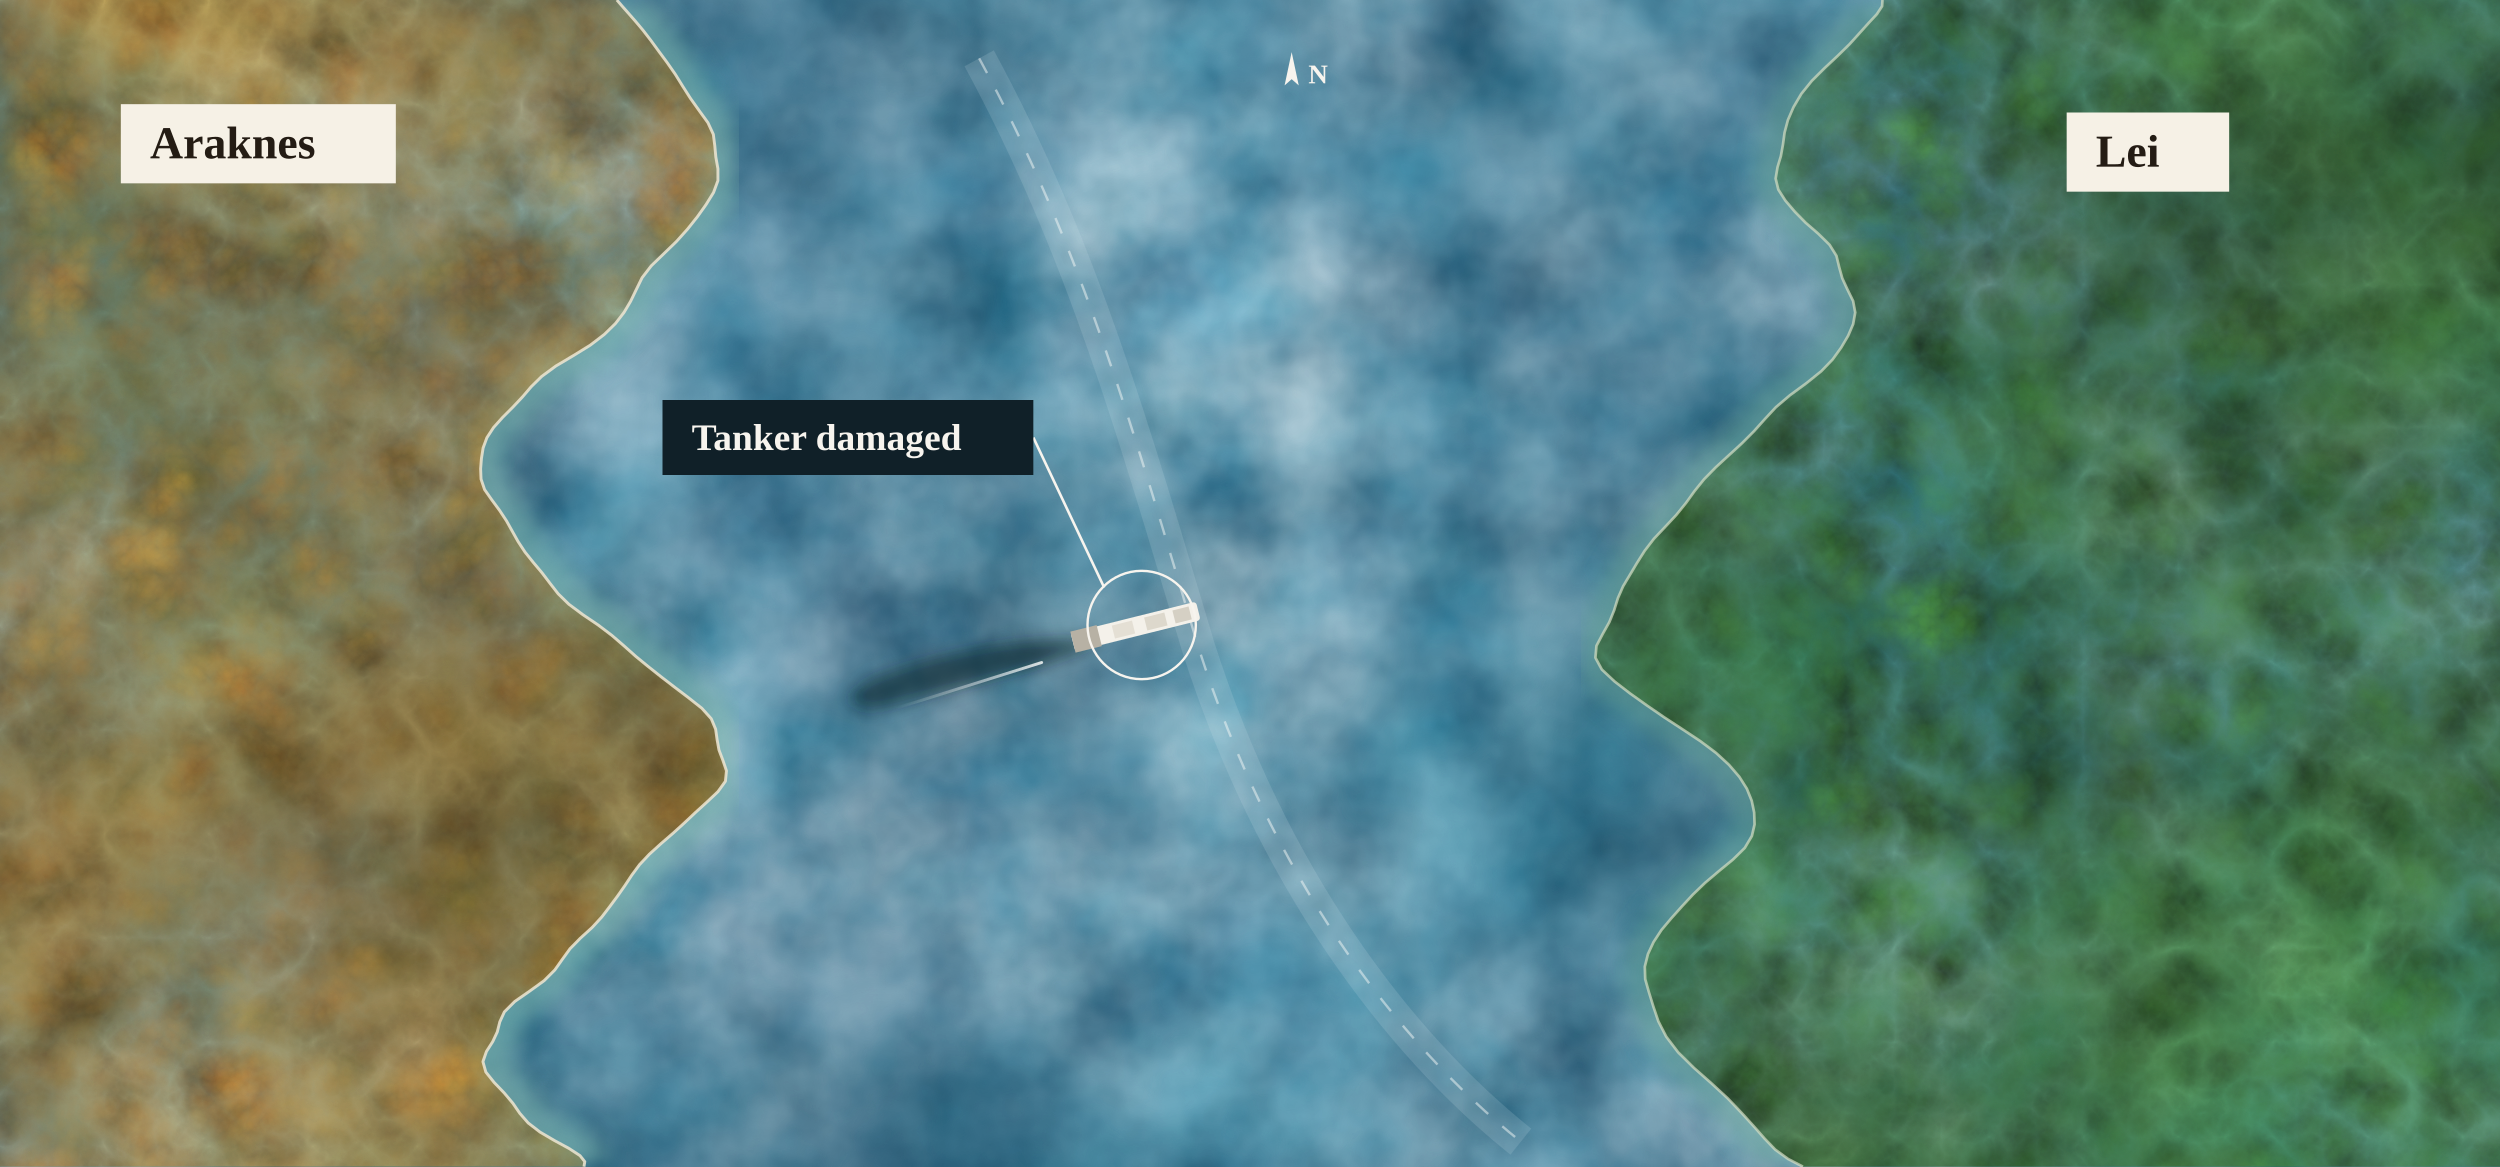
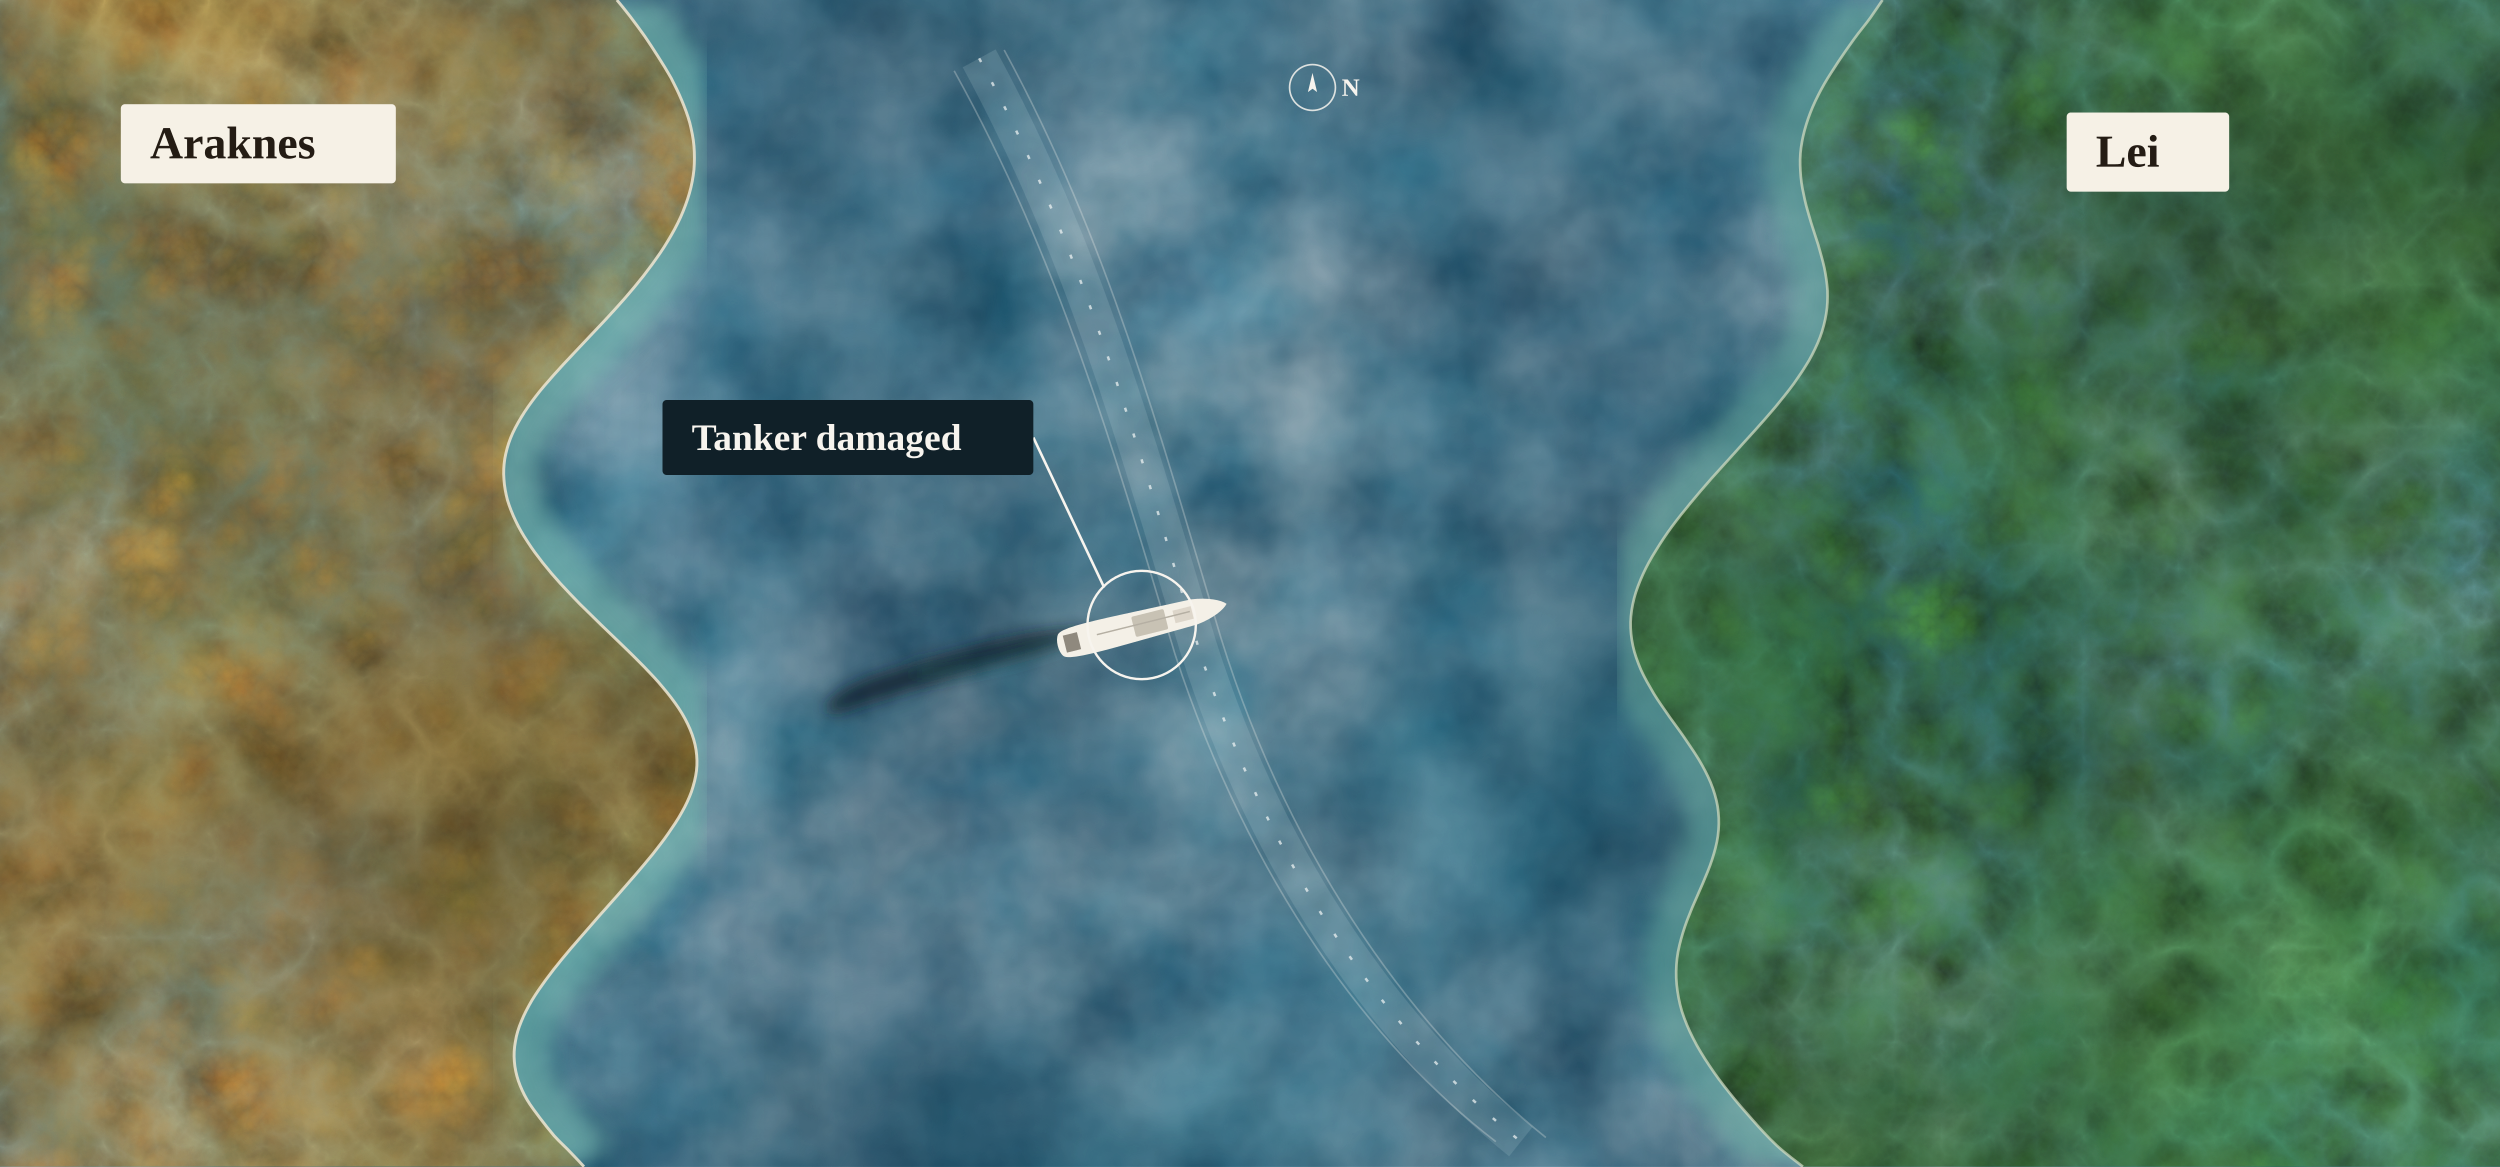
<svg xmlns="http://www.w3.org/2000/svg" viewBox="0 0 1200 560">
  <style>
  .sat-layer { display: none; }
  svg[data-beat="route"] .b-route,
  svg[data-beat="advice"] .b-route,
  svg[data-beat="advice"] .b-advice,
  svg[data-beat="upgrade"] .b-upgrade,
  svg[data-beat="second"] .b-second,
  svg[data-beat="second"] .b-read,
  svg[data-beat="acts"] .b-second,
  svg[data-beat="acts"] .b-acts,
  svg[data-beat="lei"] .b-second,
  svg[data-beat="lei"] .b-acts,
  svg[data-beat="lei"] .b-lei { display: inline; }
</style>
  <defs>
    <filter id="sea" x="0" y="0" width="100%" height="100%" color-interpolation-filters="sRGB">
      <feTurbulence type="fractalNoise" baseFrequency="0.018" numOctaves="4" seed="2" result="a" />
      <feTurbulence type="fractalNoise" baseFrequency="0.004" numOctaves="3" seed="6" result="b" />
      <feBlend in="a" in2="b" mode="multiply" result="n" />
      <feColorMatrix in="n" type="matrix" values="         0.15 0.10 0.05 0 0.02         0.22 0.28 0.08 0 0.10         0.25 0.30 0.12 0 0.16         0 0 0 1 0" />
      <feComponentTransfer>
        <feFuncR type="linear" slope="1.35" intercept="-0.08" />
        <feFuncG type="linear" slope="1.25" intercept="-0.04" />
        <feFuncB type="linear" slope="1.15" intercept="0.0" />
      </feComponentTransfer>
    </filter>
    <filter id="arid" x="0" y="0" width="100%" height="100%" color-interpolation-filters="sRGB">
      <feTurbulence type="turbulence" baseFrequency="0.02" numOctaves="5" seed="11" result="a" />
      <feTurbulence type="fractalNoise" baseFrequency="0.004" numOctaves="3" seed="15" result="b" />
      <feBlend in="a" in2="b" mode="multiply" result="n" />
      <feColorMatrix in="n" type="matrix" values="         0.55 0.30 0.08 0 0.16         0.32 0.36 0.06 0 0.12         0.12 0.14 0.05 0 0.06         0 0 0 1 0" />
      <feComponentTransfer>
        <feFuncR type="linear" slope="1.2" intercept="-0.02" />
        <feFuncG type="linear" slope="1.15" intercept="-0.02" />
        <feFuncB type="linear" slope="1.05" intercept="-0.02" />
      </feComponentTransfer>
    </filter>
    <filter id="green" x="0" y="0" width="100%" height="100%" color-interpolation-filters="sRGB">
      <feTurbulence type="turbulence" baseFrequency="0.022" numOctaves="5" seed="21" result="a" />
      <feTurbulence type="fractalNoise" baseFrequency="0.005" numOctaves="3" seed="24" result="b" />
      <feBlend in="a" in2="b" mode="multiply" result="n" />
      <feColorMatrix in="n" type="matrix" values="         0.16 0.18 0.05 0 0.05         0.22 0.40 0.08 0 0.08         0.10 0.16 0.06 0 0.05         0 0 0 1 0" />
      <feComponentTransfer>
        <feFuncR type="linear" slope="1.15" intercept="-0.02" />
        <feFuncG type="linear" slope="1.2" intercept="-0.02" />
        <feFuncB type="linear" slope="1.05" intercept="-0.02" />
      </feComponentTransfer>
    </filter>
    <filter id="shore" x="-5%" y="-5%" width="110%" height="110%">
      <feGaussianBlur stdDeviation="5" />
    </filter>
    <filter id="slick" x="-30%" y="-30%" width="160%" height="160%">
      <feGaussianBlur stdDeviation="3.5" />
    </filter>
+     <linearGradient id="deep" x1="0" y1="0" x2="1" y2="0">
+       <stop offset="0" stop-color="#041018" stop-opacity="0" />
+       <stop offset="0.36" stop-color="#041018" stop-opacity="0.2" />
+       <stop offset="0.64" stop-color="#041018" stop-opacity="0.2" />
+       <stop offset="1" stop-color="#041018" stop-opacity="0" />
+     </linearGradient>
+     <symbol id="hull-tanker" overflow="visible">
+       <path d="M-40,-5.4 C-38,-7.6 -28,-7.8 -8,-7.2 L26,-6.2 C34,-5.2 40,-2.4 42,0 C40,2.4 34,5.2 26,6.2 L-8,7.2 C-28,7.8 -38,7.6 -40,5.4 C-42,3 -42,-3 -40,-5.4 Z" fill="#f4f0e7" />
+       <path d="M-38,-4.2 L-31,-4.2 L-31,4.2 L-38,4.2 Z" fill="#8f897e" />
+       <rect x="-4" y="-5" width="16" height="10" rx="0.8" fill="#c8c2b4" />
+       <rect x="16" y="-3.1" width="9" height="6.2" fill="#ddd6ca" />
+       <path d="M-22,-0.7 L24,-0.7" stroke="#b5afa3" stroke-width="0.7" />
+     </symbol>
+     <symbol id="hull-merchant" overflow="visible">
+       <path d="M-22,-3.4 C-20,-4.8 -14,-5 -4,-4.6 L14,-4 C18,-3.4 22,-1.6 24,0 C22,1.6 18,3.4 14,4 L-4,4.6 C-14,5 -20,4.8 -22,3.4 C-23.4,2 -23.4,-2 -22,-3.4 Z" fill="#efeae0" />
+       <path d="M-20,-2.6 L-16,-2.6 L-16,2.6 L-20,2.6 Z" fill="#9a9488" />
+       <rect x="2" y="-2.6" width="7" height="5.2" fill="#cfc8ba" />
+     </symbol>
+     <symbol id="hull-navy" overflow="visible">
+       <path d="M-30,-3.2 C-28,-4.6 -18,-4.8 2,-4.4 L24,-3.4 C30,-2.6 34,-1.3 36,0 C34,1.3 30,2.6 24,3.4 L2,4.4 C-18,4.8 -28,4.6 -30,3.2 C-32,1.8 -32,-1.8 -30,-3.2 Z" fill="#e4e8ec" />
+       <rect x="8" y="-2.8" width="11" height="5.6" rx="0.4" fill="#1c2430" />
+       <rect x="-8" y="-2" width="8" height="4" fill="#2a3342" />
+       <circle cx="22" cy="0" r="1.15" fill="#9a3030" />
+     </symbol>
    <linearGradient id="wake" x1="0" y1="0" x2="1" y2="0">
      <stop offset="0" stop-color="#f4f7f6" stop-opacity="0" />
      <stop offset="1" stop-color="#f4f7f6" stop-opacity="0.85" />
    </linearGradient>
    <clipPath id="arak">
-       <path d="M296.1,0.0 L298.5,2.8 L301.5,6.2 L305.0,10.2 L308.7,14.6 L312.4,19.4 L316.2,24.6 L320.2,30.0 L324.1,35.6 L327.7,41.4 L331.4,47.2 L335.6,53.1 L339.8,58.9 L342.4,64.5 L343.1,70.0 L343.6,75.4 L344.6,81.0 L344.6,86.7 L342.5,92.4 L338.9,98.2 L334.7,104.1 L330.0,110.0 L324.7,115.9 L318.6,121.8 L312.6,127.6 L308.2,133.3 L305.4,139.0 L302.7,144.6 L299.5,150.0 L295.4,155.3 L290.1,160.5 L283.3,165.7 L275.2,170.7 L266.8,175.7 L260.0,180.7 L255.0,185.6 L250.8,190.5 L246.2,195.4 L241.3,200.3 L236.9,205.2 L233.7,210.1 L231.9,215.0 L231.1,220.0 L230.7,225.0 L230.9,230.0 L232.6,235.0 L236.1,240.0 L239.8,245.0 L243.1,250.0 L245.9,255.0 L248.7,260.0 L252.0,265.0 L256.0,270.0 L260.2,275.0 L264.0,280.0 L267.9,285.0 L273.0,290.0 L279.7,295.0 L287.1,300.0 L293.7,305.0 L299.5,310.0 L305.1,315.0 L311.2,320.0 L317.5,325.0 L324.0,330.0 L330.6,335.0 L336.9,340.0 L341.4,345.0 L343.5,350.0 L344.2,355.0 L345.1,360.0 L347.0,365.0 L348.7,370.0 L348.2,375.0 L344.6,380.0 L339.3,385.0 L333.8,390.0 L328.5,395.0 L323.0,400.0 L317.2,405.0 L311.7,410.0 L307.0,415.0 L303.3,420.0 L300.0,425.0 L296.5,430.0 L292.8,435.0 L288.9,440.1 L284.2,445.2 L278.6,450.3 L273.6,455.4 L269.9,460.5 L266.3,465.6 L261.2,470.7 L254.3,475.7 L247.1,480.7 L242.1,485.7 L239.9,490.5 L238.7,495.3 L236.5,500.0 L233.5,504.7 L231.8,509.6 L233.2,514.6 L237.2,519.6 L242.0,524.6 L246.2,529.6 L249.5,534.4 L253.5,539.0 L259.2,543.4 L266.2,547.5 L273.2,551.3 L278.4,554.7 L280.7,557.6 L280.3,560.0 L0,560 L0,0 Z" />
+       <path d="M296.1,0.0 C297.2,1.3 300.2,4.9 302.4,7.8 C304.6,10.7 307.1,14.1 309.4,17.3 C311.6,20.6 313.8,23.8 315.9,27.2 C318.0,30.5 320.2,34.0 322.1,37.4 C323.9,40.9 325.7,44.5 327.2,48.1 C328.7,51.7 330.1,55.3 331.1,59.0 C332.0,62.7 332.8,66.4 333.1,70.1 C333.4,73.9 333.4,77.7 333.1,81.4 C332.7,85.2 332.0,89.0 330.9,92.8 C329.8,96.6 328.4,100.4 326.7,104.2 C325.0,108.0 322.9,111.8 320.6,115.6 C318.4,119.3 315.8,123.1 313.1,126.8 C310.4,130.5 307.5,134.2 304.4,137.9 C301.4,141.5 298.2,145.2 294.9,148.8 C291.7,152.4 288.3,155.9 285.0,159.4 C281.7,162.9 278.4,166.4 275.1,169.9 C271.9,173.3 268.7,176.7 265.7,180.1 C262.7,183.5 259.7,186.9 257.2,190.2 C254.6,193.6 252.2,196.9 250.2,200.3 C248.2,203.6 246.4,206.9 245.1,210.2 C243.8,213.5 242.9,216.8 242.3,220.2 C241.8,223.5 241.6,226.8 241.9,230.1 C242.1,233.4 242.7,236.7 243.6,240.1 C244.6,243.4 245.9,246.7 247.5,250.0 C249.1,253.4 251.0,256.7 253.2,260.0 C255.3,263.3 257.8,266.7 260.4,270.0 C263.0,273.3 265.9,276.7 268.9,280.0 C271.9,283.3 275.2,286.7 278.4,290.0 C281.7,293.3 285.2,296.7 288.6,300.0 C292.0,303.3 295.6,306.7 299.0,310.0 C302.4,313.3 305.9,316.7 309.1,320.0 C312.3,323.3 315.5,326.7 318.2,330.0 C321.0,333.3 323.6,336.7 325.8,340.0 C328.0,343.3 329.8,346.7 331.2,350.0 C332.6,353.3 333.6,356.7 334.1,360.0 C334.6,363.3 334.7,366.7 334.3,370.0 C333.9,373.3 333.0,376.7 331.9,380.0 C330.7,383.3 329.1,386.7 327.2,390.0 C325.4,393.3 323.1,396.7 320.8,400.0 C318.5,403.4 315.8,406.7 313.2,410.1 C310.5,413.4 307.7,416.7 304.8,420.1 C301.9,423.4 299.0,426.8 296.0,430.2 C293.1,433.5 290.1,436.9 287.1,440.2 C284.2,443.6 281.2,446.9 278.3,450.3 C275.4,453.6 272.5,457.0 269.8,460.3 C267.1,463.6 264.4,467.0 262.0,470.3 C259.6,473.6 257.3,476.9 255.3,480.2 C253.4,483.5 251.6,486.8 250.3,490.1 C248.9,493.4 247.9,496.6 247.4,499.9 C246.8,503.1 246.6,506.3 246.9,509.5 C247.1,512.6 247.8,515.7 248.8,518.8 C249.9,521.9 251.3,525.0 253.0,527.9 C254.8,530.9 257.1,533.9 259.2,536.7 C261.4,539.6 263.6,542.4 266.0,545.2 C268.5,548.0 271.8,550.9 274.1,553.4 C276.5,555.8 279.3,558.9 280.3,560.0 L0,560 L0,0 Z" />
    </clipPath>
    <clipPath id="lei">
-       <path d="M903.6,0.0 L903.4,3.0 L900.9,6.8 L896.9,11.1 L892.5,16.0 L887.7,21.3 L882.0,26.9 L875.7,32.8 L869.6,38.9 L864.6,45.1 L860.9,51.4 L858.2,57.6 L856.6,63.6 L855.8,69.5 L854.8,75.0 L853.2,80.3 L852.3,85.7 L853.6,91.0 L857.0,96.3 L861.5,101.6 L866.7,106.9 L872.8,112.2 L878.2,117.5 L881.5,122.8 L882.8,128.2 L884.3,133.6 L886.8,139.0 L889.5,144.5 L890.5,150.0 L889.5,155.6 L887.1,161.2 L883.8,166.8 L879.7,172.5 L874.2,178.2 L867.1,183.9 L859.2,189.7 L852.4,195.5 L847.1,201.2 L841.9,207.0 L836.1,212.8 L829.9,218.5 L823.6,224.3 L818.0,230.0 L813.4,235.7 L809.3,241.4 L804.7,247.1 L799.3,252.9 L793.9,258.6 L789.5,264.3 L785.9,270.0 L782.5,275.7 L779.1,281.4 L776.6,287.1 L774.8,292.9 L772.5,298.6 L769.3,304.3 L766.3,310.0 L765.8,315.7 L768.9,321.4 L775.0,327.1 L782.5,332.9 L790.5,338.6 L798.8,344.3 L807.5,350.0 L816.1,355.7 L823.7,361.4 L829.9,367.1 L834.9,372.9 L838.5,378.6 L840.8,384.3 L842.0,390.0 L842.2,395.7 L840.9,401.3 L837.5,407.0 L831.8,412.6 L825.0,418.2 L818.4,423.8 L812.6,429.4 L807.4,435.0 L802.3,440.7 L797.5,446.4 L793.7,452.2 L791.0,458.0 L789.5,464.0 L789.7,470.0 L791.5,476.3 L793.6,483.1 L796.0,490.2 L799.8,497.6 L805.5,505.1 L813.1,512.6 L821.5,520.0 L829.3,527.2 L835.9,534.1 L841.8,540.6 L847.0,546.5 L852.1,551.8 L858.3,556.3 L865.4,560.0 L1200,560 L1200,0 Z" />
+       <path d="M903.6,0.0 C902.6,1.4 900.1,5.3 897.8,8.5 C895.6,11.6 892.4,15.3 889.9,18.8 C887.3,22.3 885.0,25.8 882.6,29.3 C880.3,32.9 877.8,36.6 875.7,40.2 C873.6,43.9 871.7,47.6 870.1,51.3 C868.5,55.1 867.2,58.8 866.2,62.5 C865.2,66.3 864.5,70.0 864.2,73.7 C863.9,77.5 864.1,81.2 864.4,84.9 C864.7,88.6 865.5,92.2 866.3,95.9 C867.1,99.6 868.3,103.2 869.3,106.8 C870.4,110.5 871.7,114.1 872.8,117.7 C873.8,121.3 874.9,125.0 875.7,128.6 C876.4,132.2 877.0,135.9 877.2,139.5 C877.3,143.2 877.2,146.9 876.6,150.5 C876.0,154.2 875.1,157.9 873.7,161.7 C872.3,165.4 870.5,169.1 868.4,172.9 C866.2,176.6 863.7,180.4 861.0,184.2 C858.2,188.0 855.1,191.8 852.0,195.6 C848.8,199.4 845.4,203.2 842.0,207.0 C838.6,210.8 835.0,214.6 831.6,218.5 C828.2,222.3 824.7,226.1 821.3,229.9 C818.0,233.7 814.6,237.6 811.5,241.4 C808.4,245.2 805.3,249.0 802.5,252.8 C799.7,256.6 797.1,260.5 794.8,264.3 C792.4,268.1 790.3,271.9 788.6,275.7 C786.9,279.5 785.4,283.3 784.4,287.1 C783.4,291.0 782.8,294.8 782.7,298.6 C782.6,302.4 783.0,306.2 783.8,310.0 C784.6,313.8 786.0,317.6 787.6,321.4 C789.3,325.2 791.5,329.0 793.8,332.9 C796.1,336.7 798.9,340.5 801.5,344.3 C804.2,348.1 807.1,351.9 809.6,355.7 C812.2,359.5 814.8,363.3 816.9,367.1 C819.0,370.9 820.9,374.7 822.2,378.5 C823.5,382.3 824.5,386.1 824.8,389.9 C825.2,393.6 825.1,397.4 824.6,401.2 C824.1,405.0 823.0,408.8 821.8,412.6 C820.6,416.4 818.9,420.3 817.3,424.1 C815.7,428.0 813.8,431.9 812.2,435.8 C810.6,439.7 809.0,443.7 807.8,447.7 C806.6,451.7 805.5,455.8 805.0,459.9 C804.5,464.1 804.4,468.2 804.8,472.5 C805.2,476.7 806.0,481.0 807.3,485.4 C808.7,489.7 810.5,494.1 812.7,498.4 C814.9,502.8 817.6,507.2 820.5,511.5 C823.4,515.9 826.7,520.3 830.1,524.5 C833.5,528.8 837.1,533.0 840.9,537.2 C844.6,541.4 848.6,545.9 852.7,549.7 C856.7,553.5 863.3,558.3 865.4,560.0 L1200,560 L1200,0 Z" />
    </clipPath>
  </defs>
  <rect width="1200" height="560" filter="url(#sea)" />
-   <path d="M470,28 C520,120 545,210 575,310 C610,420 670,500 730,548" fill="none" stroke="#d5e6ee" stroke-width="16" opacity="0.16" />
-   <path d="M470,28 C520,120 545,210 575,310 C610,420 670,500 730,548" fill="none" stroke="#f4f7f6" stroke-width="1.15" stroke-dasharray="8 9" opacity="0.5" />
-   <g transform="translate(620,36)" fill="#f7f4ee" font-family="Source Sans 3, Liberation Sans, sans-serif" font-size="13" font-weight="700">
-     <polygon points="0,-11 3.4,5 0,2 -3.4,5" />
-     <text x="8" y="4">N</text>
-   </g>
-   <path d="M296.1,0.0 L298.5,2.8 L301.5,6.2 L305.0,10.2 L308.7,14.6 L312.4,19.4 L316.2,24.6 L320.2,30.0 L324.1,35.6 L327.7,41.4 L331.4,47.2 L335.6,53.1 L339.8,58.9 L342.4,64.5 L343.1,70.0 L343.6,75.4 L344.6,81.0 L344.6,86.7 L342.5,92.4 L338.9,98.2 L334.7,104.1 L330.0,110.0 L324.7,115.9 L318.6,121.8 L312.6,127.6 L308.2,133.3 L305.4,139.0 L302.7,144.6 L299.5,150.0 L295.4,155.3 L290.1,160.5 L283.3,165.7 L275.2,170.7 L266.8,175.7 L260.0,180.7 L255.0,185.6 L250.8,190.5 L246.2,195.4 L241.3,200.3 L236.9,205.2 L233.7,210.1 L231.9,215.0 L231.1,220.0 L230.7,225.0 L230.9,230.0 L232.6,235.0 L236.1,240.0 L239.8,245.0 L243.1,250.0 L245.9,255.0 L248.7,260.0 L252.0,265.0 L256.0,270.0 L260.2,275.0 L264.0,280.0 L267.9,285.0 L273.0,290.0 L279.7,295.0 L287.1,300.0 L293.7,305.0 L299.5,310.0 L305.1,315.0 L311.2,320.0 L317.5,325.0 L324.0,330.0 L330.6,335.0 L336.9,340.0 L341.4,345.0 L343.5,350.0 L344.2,355.0 L345.1,360.0 L347.0,365.0 L348.7,370.0 L348.2,375.0 L344.6,380.0 L339.3,385.0 L333.8,390.0 L328.5,395.0 L323.0,400.0 L317.2,405.0 L311.7,410.0 L307.0,415.0 L303.3,420.0 L300.0,425.0 L296.5,430.0 L292.8,435.0 L288.9,440.1 L284.2,445.2 L278.6,450.3 L273.6,455.4 L269.9,460.5 L266.3,465.6 L261.2,470.7 L254.3,475.7 L247.1,480.7 L242.1,485.7 L239.9,490.5 L238.7,495.3 L236.5,500.0 L233.5,504.7 L231.8,509.6 L233.2,514.6 L237.2,519.6 L242.0,524.6 L246.2,529.6 L249.5,534.4 L253.5,539.0 L259.2,543.4 L266.2,547.5 L273.2,551.3 L278.4,554.7 L280.7,557.6 L280.3,560.0" fill="none" stroke="#7eb8ad" stroke-width="22" stroke-linejoin="round" opacity="0.55" filter="url(#shore)" />
-   <path d="M903.6,0.0 L903.4,3.0 L900.9,6.8 L896.9,11.1 L892.5,16.0 L887.7,21.3 L882.0,26.9 L875.7,32.8 L869.6,38.9 L864.6,45.1 L860.9,51.4 L858.2,57.6 L856.6,63.6 L855.8,69.5 L854.8,75.0 L853.2,80.3 L852.3,85.7 L853.6,91.0 L857.0,96.3 L861.5,101.6 L866.7,106.9 L872.8,112.2 L878.2,117.5 L881.5,122.8 L882.8,128.2 L884.3,133.6 L886.8,139.0 L889.5,144.5 L890.5,150.0 L889.5,155.6 L887.1,161.2 L883.8,166.8 L879.7,172.5 L874.2,178.2 L867.1,183.9 L859.2,189.7 L852.4,195.5 L847.1,201.2 L841.9,207.0 L836.1,212.8 L829.9,218.5 L823.6,224.3 L818.0,230.0 L813.4,235.7 L809.3,241.4 L804.7,247.1 L799.3,252.9 L793.9,258.6 L789.5,264.3 L785.9,270.0 L782.5,275.7 L779.1,281.4 L776.6,287.1 L774.8,292.9 L772.5,298.6 L769.3,304.3 L766.3,310.0 L765.8,315.7 L768.9,321.4 L775.0,327.1 L782.5,332.9 L790.5,338.6 L798.8,344.3 L807.5,350.0 L816.1,355.7 L823.7,361.4 L829.9,367.1 L834.9,372.9 L838.5,378.6 L840.8,384.3 L842.0,390.0 L842.2,395.7 L840.9,401.3 L837.5,407.0 L831.8,412.6 L825.0,418.2 L818.4,423.8 L812.6,429.4 L807.4,435.0 L802.3,440.7 L797.5,446.4 L793.7,452.2 L791.0,458.0 L789.5,464.0 L789.7,470.0 L791.5,476.3 L793.6,483.1 L796.0,490.2 L799.8,497.6 L805.5,505.1 L813.1,512.6 L821.5,520.0 L829.3,527.2 L835.9,534.1 L841.8,540.6 L847.0,546.5 L852.1,551.8 L858.3,556.3 L865.4,560.0" fill="none" stroke="#6aa898" stroke-width="20" stroke-linejoin="round" opacity="0.5" filter="url(#shore)" />
+   <rect width="1200" height="560" fill="url(#deep)" />
+   <path d="M470,28 C520,120 545,210 575,310 C610,420 670,500 730,548" fill="none" stroke="#d7eef2" stroke-width="18" opacity="0.14" />
+   <path d="M458,34 C508,124 534,214 564,314 C600,424 658,502 718,548" fill="none" stroke="#f7f4ee" stroke-width="0.8" opacity="0.28" />
+   <path d="M482,24 C532,116 556,206 586,306 C620,416 682,498 742,546" fill="none" stroke="#f7f4ee" stroke-width="0.8" opacity="0.28" />
+   <path d="M470,28 C520,120 545,210 575,310 C610,420 670,500 730,548" fill="none" stroke="#f4f7f6" stroke-width="1.2" stroke-dasharray="2 11" opacity="0.7" class="sat-motion">
+     <animate attributeName="stroke-dashoffset" values="0;-26" dur="9s" repeatCount="indefinite" />
+   </path>
+   <g transform="translate(630,42)" fill="none" stroke="#f7f4ee" font-family="Source Sans 3, Liberation Sans, sans-serif" font-size="12" font-weight="700">
+     <circle cx="0" cy="0" r="11" stroke-width="0.8" opacity="0.85" />
+     <path d="M0,-7 L2.2,2.2 L0,0.6 L-2.2,2.2 Z" fill="#f7f4ee" stroke="none" />
+     <text x="14" y="4" fill="#f7f4ee" stroke="none">N</text>
+   </g>
+   <path d="M296.1,0.0 C297.2,1.3 300.2,4.9 302.4,7.8 C304.6,10.7 307.1,14.1 309.4,17.3 C311.6,20.6 313.8,23.8 315.9,27.2 C318.0,30.5 320.2,34.0 322.1,37.4 C323.9,40.9 325.7,44.5 327.2,48.1 C328.7,51.7 330.1,55.3 331.1,59.0 C332.0,62.7 332.8,66.4 333.1,70.1 C333.4,73.9 333.4,77.7 333.1,81.4 C332.7,85.2 332.0,89.0 330.9,92.8 C329.8,96.6 328.4,100.4 326.7,104.2 C325.0,108.0 322.9,111.8 320.6,115.6 C318.4,119.3 315.8,123.1 313.1,126.8 C310.4,130.5 307.5,134.2 304.4,137.9 C301.4,141.5 298.2,145.2 294.9,148.8 C291.7,152.4 288.3,155.9 285.0,159.4 C281.7,162.9 278.4,166.4 275.1,169.9 C271.9,173.3 268.7,176.7 265.7,180.1 C262.7,183.5 259.7,186.9 257.2,190.2 C254.6,193.6 252.2,196.9 250.2,200.3 C248.2,203.6 246.4,206.9 245.1,210.2 C243.8,213.5 242.9,216.8 242.3,220.2 C241.8,223.5 241.6,226.8 241.9,230.1 C242.1,233.4 242.7,236.7 243.6,240.1 C244.6,243.4 245.9,246.7 247.5,250.0 C249.1,253.4 251.0,256.7 253.2,260.0 C255.3,263.3 257.8,266.7 260.4,270.0 C263.0,273.3 265.9,276.7 268.9,280.0 C271.9,283.3 275.2,286.7 278.4,290.0 C281.7,293.3 285.2,296.7 288.6,300.0 C292.0,303.3 295.6,306.7 299.0,310.0 C302.4,313.3 305.9,316.7 309.1,320.0 C312.3,323.3 315.5,326.7 318.2,330.0 C321.0,333.3 323.6,336.7 325.8,340.0 C328.0,343.3 329.8,346.7 331.2,350.0 C332.6,353.3 333.6,356.7 334.1,360.0 C334.6,363.3 334.7,366.7 334.3,370.0 C333.9,373.3 333.0,376.7 331.9,380.0 C330.7,383.3 329.1,386.7 327.2,390.0 C325.4,393.3 323.1,396.7 320.8,400.0 C318.5,403.4 315.8,406.7 313.2,410.1 C310.5,413.4 307.7,416.7 304.8,420.1 C301.9,423.4 299.0,426.8 296.0,430.2 C293.1,433.5 290.1,436.9 287.1,440.2 C284.2,443.6 281.2,446.9 278.3,450.3 C275.4,453.6 272.5,457.0 269.8,460.3 C267.1,463.6 264.4,467.0 262.0,470.3 C259.6,473.6 257.3,476.9 255.3,480.2 C253.4,483.5 251.6,486.8 250.3,490.1 C248.9,493.4 247.9,496.6 247.4,499.9 C246.8,503.1 246.6,506.3 246.9,509.5 C247.1,512.6 247.8,515.7 248.8,518.8 C249.9,521.9 251.3,525.0 253.0,527.9 C254.8,530.9 257.1,533.9 259.2,536.7 C261.4,539.6 263.6,542.4 266.0,545.2 C268.5,548.0 271.8,550.9 274.1,553.4 C276.5,555.8 279.3,558.9 280.3,560.0" fill="none" stroke="#7ec4b6" stroke-width="34" stroke-linejoin="round" opacity="0.55" filter="url(#shore)" />
+   <path d="M903.6,0.0 C902.6,1.4 900.1,5.3 897.8,8.5 C895.6,11.6 892.4,15.3 889.9,18.8 C887.3,22.3 885.0,25.8 882.6,29.3 C880.3,32.9 877.8,36.6 875.7,40.2 C873.6,43.9 871.7,47.6 870.1,51.3 C868.5,55.1 867.2,58.8 866.2,62.5 C865.2,66.3 864.5,70.0 864.2,73.7 C863.9,77.5 864.1,81.2 864.4,84.9 C864.7,88.6 865.5,92.2 866.3,95.9 C867.1,99.6 868.3,103.2 869.3,106.8 C870.4,110.5 871.7,114.1 872.8,117.7 C873.8,121.3 874.9,125.0 875.7,128.6 C876.4,132.2 877.0,135.9 877.2,139.5 C877.3,143.2 877.2,146.9 876.6,150.5 C876.0,154.2 875.1,157.9 873.7,161.7 C872.3,165.4 870.5,169.1 868.4,172.9 C866.2,176.6 863.7,180.4 861.0,184.2 C858.2,188.0 855.1,191.8 852.0,195.6 C848.8,199.4 845.4,203.2 842.0,207.0 C838.6,210.8 835.0,214.6 831.6,218.5 C828.2,222.3 824.7,226.1 821.3,229.9 C818.0,233.7 814.6,237.6 811.5,241.4 C808.4,245.2 805.3,249.0 802.5,252.8 C799.7,256.6 797.1,260.5 794.8,264.3 C792.4,268.1 790.3,271.9 788.6,275.7 C786.9,279.5 785.4,283.3 784.4,287.1 C783.4,291.0 782.8,294.8 782.7,298.6 C782.6,302.4 783.0,306.2 783.8,310.0 C784.6,313.8 786.0,317.6 787.6,321.4 C789.3,325.2 791.5,329.0 793.8,332.9 C796.1,336.7 798.9,340.5 801.5,344.3 C804.2,348.1 807.1,351.9 809.6,355.7 C812.2,359.5 814.8,363.3 816.9,367.1 C819.0,370.9 820.9,374.7 822.2,378.5 C823.5,382.3 824.5,386.1 824.8,389.9 C825.2,393.6 825.1,397.4 824.6,401.2 C824.1,405.0 823.0,408.8 821.8,412.6 C820.6,416.4 818.9,420.3 817.3,424.1 C815.7,428.0 813.8,431.9 812.2,435.8 C810.6,439.7 809.0,443.7 807.8,447.7 C806.6,451.7 805.5,455.8 805.0,459.9 C804.5,464.1 804.4,468.2 804.8,472.5 C805.2,476.7 806.0,481.0 807.3,485.4 C808.7,489.7 810.5,494.1 812.7,498.4 C814.9,502.8 817.6,507.2 820.5,511.5 C823.4,515.9 826.7,520.3 830.1,524.5 C833.5,528.8 837.1,533.0 840.9,537.2 C844.6,541.4 848.6,545.9 852.7,549.7 C856.7,553.5 863.3,558.3 865.4,560.0" fill="none" stroke="#6eb5a4" stroke-width="32" stroke-linejoin="round" opacity="0.5" filter="url(#shore)" />
  <g clip-path="url(#arak)">
    <rect width="1200" height="560" filter="url(#arid)" />
  </g>
  <g clip-path="url(#lei)">
    <rect width="1200" height="560" filter="url(#green)" />
  </g>
-   <path d="M296.1,0.0 L298.5,2.8 L301.5,6.2 L305.0,10.2 L308.7,14.6 L312.4,19.4 L316.2,24.6 L320.2,30.0 L324.1,35.6 L327.7,41.4 L331.4,47.2 L335.6,53.1 L339.8,58.9 L342.4,64.5 L343.1,70.0 L343.6,75.4 L344.6,81.0 L344.6,86.7 L342.5,92.4 L338.9,98.2 L334.7,104.1 L330.0,110.0 L324.7,115.9 L318.6,121.8 L312.6,127.6 L308.2,133.3 L305.4,139.0 L302.7,144.6 L299.5,150.0 L295.4,155.3 L290.1,160.5 L283.3,165.7 L275.2,170.7 L266.8,175.7 L260.0,180.7 L255.0,185.6 L250.8,190.5 L246.2,195.4 L241.3,200.3 L236.9,205.2 L233.7,210.1 L231.9,215.0 L231.1,220.0 L230.7,225.0 L230.9,230.0 L232.6,235.0 L236.1,240.0 L239.8,245.0 L243.1,250.0 L245.9,255.0 L248.7,260.0 L252.0,265.0 L256.0,270.0 L260.2,275.0 L264.0,280.0 L267.9,285.0 L273.0,290.0 L279.7,295.0 L287.1,300.0 L293.7,305.0 L299.5,310.0 L305.1,315.0 L311.2,320.0 L317.5,325.0 L324.0,330.0 L330.6,335.0 L336.9,340.0 L341.4,345.0 L343.5,350.0 L344.2,355.0 L345.1,360.0 L347.0,365.0 L348.7,370.0 L348.2,375.0 L344.6,380.0 L339.3,385.0 L333.8,390.0 L328.5,395.0 L323.0,400.0 L317.2,405.0 L311.7,410.0 L307.0,415.0 L303.3,420.0 L300.0,425.0 L296.5,430.0 L292.8,435.0 L288.9,440.1 L284.2,445.2 L278.6,450.3 L273.6,455.4 L269.9,460.5 L266.3,465.6 L261.2,470.7 L254.3,475.7 L247.1,480.7 L242.1,485.7 L239.9,490.5 L238.7,495.3 L236.5,500.0 L233.5,504.7 L231.8,509.6 L233.2,514.6 L237.2,519.6 L242.0,524.6 L246.2,529.6 L249.5,534.4 L253.5,539.0 L259.2,543.4 L266.2,547.5 L273.2,551.3 L278.4,554.7 L280.7,557.6 L280.3,560.0" fill="none" stroke="#efe6d2" stroke-width="1.4" stroke-linejoin="round" opacity="0.85" />
-   <path d="M903.6,0.0 L903.4,3.0 L900.9,6.8 L896.9,11.1 L892.5,16.0 L887.7,21.3 L882.0,26.9 L875.7,32.8 L869.6,38.9 L864.6,45.1 L860.9,51.4 L858.2,57.6 L856.6,63.6 L855.8,69.5 L854.8,75.0 L853.2,80.3 L852.3,85.7 L853.6,91.0 L857.0,96.3 L861.5,101.6 L866.7,106.9 L872.8,112.2 L878.2,117.5 L881.5,122.8 L882.8,128.2 L884.3,133.6 L886.8,139.0 L889.5,144.5 L890.5,150.0 L889.5,155.6 L887.1,161.2 L883.8,166.8 L879.7,172.5 L874.2,178.2 L867.1,183.9 L859.2,189.7 L852.4,195.5 L847.1,201.2 L841.9,207.0 L836.1,212.8 L829.9,218.5 L823.6,224.3 L818.0,230.0 L813.4,235.7 L809.3,241.4 L804.7,247.1 L799.3,252.9 L793.9,258.6 L789.5,264.3 L785.9,270.0 L782.5,275.7 L779.1,281.4 L776.6,287.1 L774.8,292.9 L772.5,298.6 L769.3,304.3 L766.3,310.0 L765.8,315.7 L768.9,321.4 L775.0,327.1 L782.5,332.9 L790.5,338.6 L798.8,344.3 L807.5,350.0 L816.1,355.7 L823.7,361.4 L829.9,367.1 L834.9,372.9 L838.5,378.6 L840.8,384.3 L842.0,390.0 L842.2,395.7 L840.9,401.3 L837.5,407.0 L831.8,412.6 L825.0,418.2 L818.4,423.8 L812.6,429.4 L807.4,435.0 L802.3,440.7 L797.5,446.4 L793.7,452.2 L791.0,458.0 L789.5,464.0 L789.7,470.0 L791.5,476.3 L793.6,483.1 L796.0,490.2 L799.8,497.6 L805.5,505.1 L813.1,512.6 L821.5,520.0 L829.3,527.2 L835.9,534.1 L841.8,540.6 L847.0,546.5 L852.1,551.8 L858.3,556.3 L865.4,560.0" fill="none" stroke="#d5dec4" stroke-width="1.3" stroke-linejoin="round" opacity="0.7" />
-   <g filter="url(#slick)" opacity="0.55">
-     <path d="M528,308 C510,318 470,328 430,338 C410,344 400,336 418,326 C450,312 500,304 528,308 Z" fill="#06161c" />
-   </g>
-   <line x1="500" y1="318" x2="430" y2="340" stroke="url(#wake)" stroke-width="1.4" stroke-linecap="round" />
-   <g transform="translate(548,300) rotate(-14)">
-     <rect x="-34" y="-4.6" width="62" height="9.2" rx="1.6" fill="#f4f1ea" />
-     <rect x="-34" y="-5.2" width="13" height="10.4" fill="#b7b1a4" />
-     <rect x="-14" y="-3.2" width="10" height="6.4" fill="#e4dfd4" />
-     <rect x="2" y="-3.2" width="10" height="6.4" fill="#ddd8cc" />
-     <rect x="16" y="-3.2" width="8" height="6.4" fill="#d5d0c4" />
-   </g>
+   <path d="M296.1,0.0 C297.2,1.3 300.2,4.9 302.4,7.8 C304.6,10.7 307.1,14.1 309.4,17.3 C311.6,20.6 313.8,23.8 315.9,27.2 C318.0,30.5 320.2,34.0 322.1,37.4 C323.9,40.9 325.7,44.5 327.2,48.1 C328.7,51.7 330.1,55.3 331.1,59.0 C332.0,62.7 332.8,66.4 333.1,70.1 C333.4,73.9 333.4,77.7 333.1,81.4 C332.7,85.2 332.0,89.0 330.9,92.8 C329.8,96.6 328.4,100.4 326.7,104.2 C325.0,108.0 322.9,111.8 320.6,115.6 C318.4,119.3 315.8,123.1 313.1,126.8 C310.4,130.5 307.5,134.2 304.4,137.9 C301.4,141.5 298.2,145.2 294.9,148.8 C291.7,152.4 288.3,155.9 285.0,159.4 C281.7,162.9 278.4,166.4 275.1,169.9 C271.9,173.3 268.7,176.7 265.7,180.1 C262.7,183.5 259.7,186.9 257.2,190.2 C254.6,193.6 252.2,196.9 250.2,200.3 C248.2,203.6 246.4,206.9 245.1,210.2 C243.8,213.5 242.9,216.8 242.3,220.2 C241.8,223.5 241.6,226.8 241.9,230.1 C242.1,233.4 242.7,236.7 243.6,240.1 C244.6,243.4 245.9,246.7 247.5,250.0 C249.1,253.4 251.0,256.7 253.2,260.0 C255.3,263.3 257.8,266.7 260.4,270.0 C263.0,273.3 265.9,276.7 268.9,280.0 C271.9,283.3 275.2,286.7 278.4,290.0 C281.7,293.3 285.2,296.7 288.6,300.0 C292.0,303.3 295.6,306.7 299.0,310.0 C302.4,313.3 305.9,316.7 309.1,320.0 C312.3,323.3 315.5,326.7 318.2,330.0 C321.0,333.3 323.6,336.7 325.8,340.0 C328.0,343.3 329.8,346.7 331.2,350.0 C332.6,353.3 333.6,356.7 334.1,360.0 C334.6,363.3 334.7,366.7 334.3,370.0 C333.9,373.3 333.0,376.7 331.9,380.0 C330.7,383.3 329.1,386.7 327.2,390.0 C325.4,393.3 323.1,396.7 320.8,400.0 C318.5,403.4 315.8,406.7 313.2,410.1 C310.5,413.4 307.7,416.7 304.8,420.1 C301.9,423.4 299.0,426.8 296.0,430.2 C293.1,433.5 290.1,436.9 287.1,440.2 C284.2,443.6 281.2,446.9 278.3,450.3 C275.4,453.6 272.5,457.0 269.8,460.3 C267.1,463.6 264.4,467.0 262.0,470.3 C259.6,473.6 257.3,476.9 255.3,480.2 C253.4,483.5 251.6,486.8 250.3,490.1 C248.9,493.4 247.9,496.6 247.4,499.9 C246.8,503.1 246.6,506.3 246.9,509.5 C247.1,512.6 247.8,515.7 248.8,518.8 C249.9,521.9 251.3,525.0 253.0,527.9 C254.8,530.9 257.1,533.9 259.2,536.7 C261.4,539.6 263.6,542.4 266.0,545.2 C268.5,548.0 271.8,550.9 274.1,553.4 C276.5,555.8 279.3,558.9 280.3,560.0" fill="none" stroke="#efe6d2" stroke-width="1.4" stroke-linejoin="round" opacity="0.85" />
+   <path d="M903.6,0.0 C902.6,1.4 900.1,5.3 897.8,8.5 C895.6,11.6 892.4,15.3 889.9,18.8 C887.3,22.3 885.0,25.8 882.6,29.3 C880.3,32.9 877.8,36.6 875.7,40.2 C873.6,43.9 871.7,47.6 870.1,51.3 C868.5,55.1 867.2,58.8 866.2,62.5 C865.2,66.3 864.5,70.0 864.2,73.7 C863.9,77.5 864.1,81.2 864.4,84.9 C864.7,88.6 865.5,92.2 866.3,95.9 C867.1,99.6 868.3,103.2 869.3,106.8 C870.4,110.5 871.7,114.1 872.8,117.7 C873.8,121.3 874.9,125.0 875.7,128.6 C876.4,132.2 877.0,135.9 877.2,139.5 C877.3,143.2 877.2,146.9 876.6,150.5 C876.0,154.2 875.1,157.9 873.7,161.7 C872.3,165.4 870.5,169.1 868.4,172.9 C866.2,176.6 863.7,180.4 861.0,184.2 C858.2,188.0 855.1,191.8 852.0,195.6 C848.8,199.4 845.4,203.2 842.0,207.0 C838.6,210.8 835.0,214.6 831.6,218.5 C828.2,222.3 824.7,226.1 821.3,229.9 C818.0,233.7 814.6,237.6 811.5,241.4 C808.4,245.2 805.3,249.0 802.5,252.8 C799.7,256.6 797.1,260.5 794.8,264.3 C792.4,268.1 790.3,271.9 788.6,275.7 C786.9,279.5 785.4,283.3 784.4,287.1 C783.4,291.0 782.8,294.8 782.7,298.6 C782.6,302.4 783.0,306.2 783.8,310.0 C784.6,313.8 786.0,317.6 787.6,321.4 C789.3,325.2 791.5,329.0 793.8,332.9 C796.1,336.7 798.9,340.5 801.5,344.3 C804.2,348.1 807.1,351.9 809.6,355.7 C812.2,359.5 814.8,363.3 816.9,367.1 C819.0,370.9 820.9,374.7 822.2,378.5 C823.5,382.3 824.5,386.1 824.8,389.9 C825.2,393.6 825.1,397.4 824.6,401.2 C824.1,405.0 823.0,408.8 821.8,412.6 C820.6,416.4 818.9,420.3 817.3,424.1 C815.7,428.0 813.8,431.9 812.2,435.8 C810.6,439.7 809.0,443.7 807.8,447.7 C806.6,451.7 805.5,455.8 805.0,459.9 C804.5,464.1 804.4,468.2 804.8,472.5 C805.2,476.7 806.0,481.0 807.3,485.4 C808.7,489.7 810.5,494.1 812.7,498.4 C814.9,502.8 817.6,507.2 820.5,511.5 C823.4,515.9 826.7,520.3 830.1,524.5 C833.5,528.8 837.1,533.0 840.9,537.2 C844.6,541.4 848.6,545.9 852.7,549.7 C856.7,553.5 863.3,558.3 865.4,560.0" fill="none" stroke="#d5dec4" stroke-width="1.3" stroke-linejoin="round" opacity="0.7" />
+   <g filter="url(#slick)" opacity="0.7">
+     <path d="M530,304 C500,312 450,328 410,340 C390,348 392,334 420,324 C470,308 510,298 530,304 Z" fill="#071820" />
+     <path d="M512,308 C490,316 460,324 440,322" fill="none" stroke="#1c6a62" stroke-width="2.2" stroke-linecap="round" opacity="0.55" />
+   </g>
+   <use href="#hull-tanker" transform="translate(548,300) rotate(-14)" />
  <circle cx="548" cy="300" r="26" fill="none" stroke="#f7f4ee" stroke-width="1.15" />
  <line x1="530" y1="282" x2="496" y2="210" stroke="#f7f4ee" stroke-width="1.25" />
  <g font-family="Source Sans 3, Liberation Sans, sans-serif" font-weight="700">
-     <rect x="58" y="50" width="132" height="38" fill="#f6f1e6" />
+     <rect x="58" y="50" width="132" height="38" fill="#f6f1e6" rx="2" />
    <text x="72" y="76" fill="#241c14" font-size="22">Araknes</text>
-     <rect x="992" y="54" width="78" height="38" fill="#f6f1e6" />
+     <rect x="992" y="54" width="78" height="38" fill="#f6f1e6" rx="2" />
    <text x="1006" y="80" fill="#241c14" font-size="22">Lei</text>
-     <rect x="318" y="192" width="178" height="36" fill="#102028" />
+     <rect x="318" y="192" width="178" height="36" fill="#102028" rx="2" />
    <text x="332" y="216" fill="#f7f4ee" font-size="18">Tanker damaged</text>
  </g>
  <g class="sat-layer b-route" font-family="Source Sans 3, Liberation Sans, sans-serif" font-weight="700">
-     <rect x="300" y="418" width="520" height="84" fill="#102028" />
+     <rect x="300" y="418" width="520" height="84" fill="#102028" rx="2" />
    <text x="318" y="450" fill="#f7f4ee" font-size="18">Araknes says Lei meant to disrupt trade</text>
    <text x="318" y="478" fill="#f7f4ee" font-size="18">Lei says an old mine, or a breakdown</text>
  </g>
  <g class="sat-layer b-advice" font-family="Source Sans 3, Liberation Sans, sans-serif" font-weight="700">
    <circle cx="430" cy="168" r="16" fill="none" stroke="#f7f4ee" stroke-width="1.4" />
    <circle cx="430" cy="168" r="16" fill="none" stroke="#f7f4ee" stroke-width="1.15" class="sat-motion">
      <animate attributeName="r" values="14;48" dur="3.6s" repeatCount="indefinite" />
      <animate attributeName="opacity" values="0.75;0" dur="3.6s" repeatCount="indefinite" />
    </circle>
    <line x1="446" y1="176" x2="520" y2="268" stroke="#f7f4ee" stroke-width="1.15" stroke-dasharray="3 4" />
-     <rect x="348" y="96" width="186" height="34" fill="#102028" />
+     <rect x="348" y="96" width="186" height="34" fill="#102028" rx="2" />
    <text x="362" y="119" fill="#f7f4ee" font-size="17">Asking ORACLE</text>
  </g>
  <g class="sat-layer b-upgrade" font-family="Source Sans 3, Liberation Sans, sans-serif" font-weight="700">
    <g fill="none" stroke="#e7d7b2" stroke-width="1.35">
      <circle cx="470" cy="188" r="20" />
      <circle cx="655" cy="236" r="20" />
      <circle cx="600" cy="392" r="20" />
    </g>
    <g fill="none" stroke="#e7d7b2" stroke-width="1.1" class="sat-motion">
      <circle cx="470" cy="188" r="20">
        <animate attributeName="r" values="18;42" dur="4.4s" repeatCount="indefinite" />
        <animate attributeName="opacity" values="0.7;0" dur="4.4s" repeatCount="indefinite" />
      </circle>
      <circle cx="655" cy="236" r="20">
        <animate attributeName="r" values="18;42" dur="4.4s" begin="1.4s" repeatCount="indefinite" />
        <animate attributeName="opacity" values="0.7;0" dur="4.4s" begin="1.4s" repeatCount="indefinite" />
      </circle>
      <circle cx="600" cy="392" r="20">
        <animate attributeName="r" values="18;42" dur="4.4s" begin="2.8s" repeatCount="indefinite" />
        <animate attributeName="opacity" values="0.7;0" dur="4.4s" begin="2.8s" repeatCount="indefinite" />
      </circle>
    </g>
-     <rect x="500" y="78" width="168" height="34" fill="#102028" />
+     <rect x="500" y="78" width="168" height="34" fill="#102028" rx="2" />
    <text x="514" y="101" fill="#f7f4ee" font-size="17">On the watch</text>
  </g>
  <g class="sat-layer b-second">
-     <g transform="translate(700,198) rotate(-8)">
-       <rect x="-16" y="-3" width="30" height="6" rx="1" fill="#e7e2d6" />
-       <rect x="-16" y="-3.3" width="7" height="6.6" fill="#b3ad9f" />
-     </g>
+     <use href="#hull-merchant" transform="translate(700,198) rotate(-8) scale(0.95)" />
    <circle cx="700" cy="198" r="16" fill="none" stroke="#f7f4ee" stroke-width="1.15" stroke-dasharray="2.4 2.2" />
    <circle cx="700" cy="198" r="16" fill="none" stroke="#f7f4ee" stroke-width="1" class="sat-motion">
      <animate attributeName="r" values="16;34" dur="3.2s" repeatCount="indefinite" />
      <animate attributeName="opacity" values="0.7;0" dur="3.2s" repeatCount="indefinite" />
    </circle>
    <line x1="688" y1="186" x2="628" y2="128" stroke="#f7f4ee" stroke-width="1.25" />
    <g font-family="Source Sans 3, Liberation Sans, sans-serif" font-weight="700">
-       <rect x="496" y="96" width="132" height="34" fill="#102028" />
+       <rect x="496" y="96" width="132" height="34" fill="#102028" rx="2" />
      <text x="510" y="119" fill="#f7f4ee" font-size="17">No contact</text>
    </g>
  </g>
  <g class="sat-layer b-read" font-family="Source Sans 3, Liberation Sans, sans-serif" font-weight="700">
-     <rect x="300" y="430" width="300" height="72" fill="#102028" />
+     <rect x="300" y="430" width="300" height="72" fill="#102028" rx="2" />
    <text x="316" y="460" fill="#f7f4ee" font-size="17">ORACLE 62%</text>
    <text x="316" y="486" fill="#f7f4ee" font-size="17">Lei may target shipping</text>
  </g>
  <g class="sat-layer b-acts" font-family="Source Sans 3, Liberation Sans, sans-serif" font-weight="700">
    <path d="M400,268 A78,78 0 0 1 468,196" fill="none" stroke="#f4f1ea" stroke-width="1.35" />
    <path d="M386,280 A104,104 0 0 1 482,180" fill="none" stroke="#f4f1ea" stroke-width="1.05" opacity="0.75" class="sat-motion">
      <animate attributeName="opacity" values="0.2;0.85;0.2" dur="3.4s" repeatCount="indefinite" />
    </path>
-     <rect x="292" y="150" width="112" height="32" fill="#102028" />
+     <rect x="292" y="150" width="112" height="32" fill="#102028" rx="2" />
    <text x="306" y="172" fill="#f7f4ee" font-size="16">Warning</text>
    <path d="M390,410 C450,382 510,362 575,352" fill="none" stroke="#f7f4ee" stroke-width="1.25" stroke-dasharray="5 6" class="sat-motion">
      <animate attributeName="stroke-dashoffset" values="22;0" dur="5.5s" repeatCount="indefinite" />
    </path>
-     <g transform="translate(575,352) rotate(-10)">
-       <rect x="-26" y="-3.6" width="48" height="7.2" rx="1.2" fill="#f4f1ea" />
-       <rect x="-26" y="-4.1" width="9" height="8.2" fill="#8d2f2c" />
-     </g>
-     <rect x="392" y="424" width="102" height="30" fill="#102028" />
+     <use href="#hull-navy" transform="translate(575,352) rotate(-10) scale(0.92)" />
+     <rect x="392" y="424" width="102" height="30" fill="#102028" rx="2" />
    <text x="406" y="445" fill="#f7f4ee" font-size="16">Patrols</text>
-     <g transform="translate(690,455) rotate(12)">
-       <rect x="-18" y="-3.2" width="34" height="6.4" rx="1" fill="#e7e2d6" />
-       <rect x="-18" y="-3.6" width="7" height="7.2" fill="#b3ad9f" />
-     </g>
+     <use href="#hull-merchant" transform="translate(690,455) rotate(12) scale(0.82)" />
    <circle cx="690" cy="455" r="22" fill="none" stroke="#f7f4ee" stroke-width="1.2" />
-     <rect x="720" y="424" width="128" height="30" fill="#102028" />
+     <rect x="720" y="424" width="128" height="30" fill="#102028" rx="2" />
    <text x="732" y="445" fill="#f7f4ee" font-size="16">Inspection</text>
-     <rect x="968" y="188" width="156" height="32" fill="#f6f1e6" />
+     <rect x="968" y="188" width="156" height="32" fill="#f6f1e6" rx="2" />
    <text x="980" y="210" fill="#241c14" font-size="16">Talks frozen</text>
  </g>
  <g class="sat-layer b-lei" font-family="Source Sans 3, Liberation Sans, sans-serif" font-weight="700">
    <path d="M860,118 C830,128 800,138 770,150" fill="none" stroke="#f7f4ee" stroke-width="1.2" stroke-dasharray="5 6" class="sat-motion">
      <animate attributeName="stroke-dashoffset" values="22;0" dur="6s" repeatCount="indefinite" />
    </path>
    <path d="M780,530 C730,520 680,508 640,498" fill="none" stroke="#f7f4ee" stroke-width="1.2" stroke-dasharray="5 6" class="sat-motion">
      <animate attributeName="stroke-dashoffset" values="22;0" dur="6.5s" repeatCount="indefinite" />
    </path>
-     <g transform="translate(770,150) rotate(168)">
-       <rect x="-28" y="-3.5" width="52" height="7" rx="1.2" fill="#d7dbe0" />
-       <rect x="14" y="-4.2" width="10" height="8.4" fill="#1c2430" />
-       <rect x="-6" y="-2.3" width="8" height="4.6" fill="#1c2430" />
-     </g>
-     <g transform="translate(640,498) rotate(200)">
-       <rect x="-28" y="-3.5" width="52" height="7" rx="1.2" fill="#d7dbe0" />
-       <rect x="14" y="-4.2" width="10" height="8.4" fill="#1c2430" />
-       <rect x="-6" y="-2.3" width="8" height="4.6" fill="#1c2430" />
-     </g>
-     <rect x="990" y="248" width="176" height="32" fill="#f6f1e6" />
+     <use href="#hull-navy" transform="translate(770,150) rotate(168) scale(0.95)" />
+     <use href="#hull-navy" transform="translate(640,498) rotate(200) scale(0.95)" />
+     <rect x="990" y="248" width="176" height="32" fill="#f6f1e6" rx="2" />
    <text x="1002" y="270" fill="#241c14" font-size="16">Lei naval forces</text>
  </g>
</svg>
